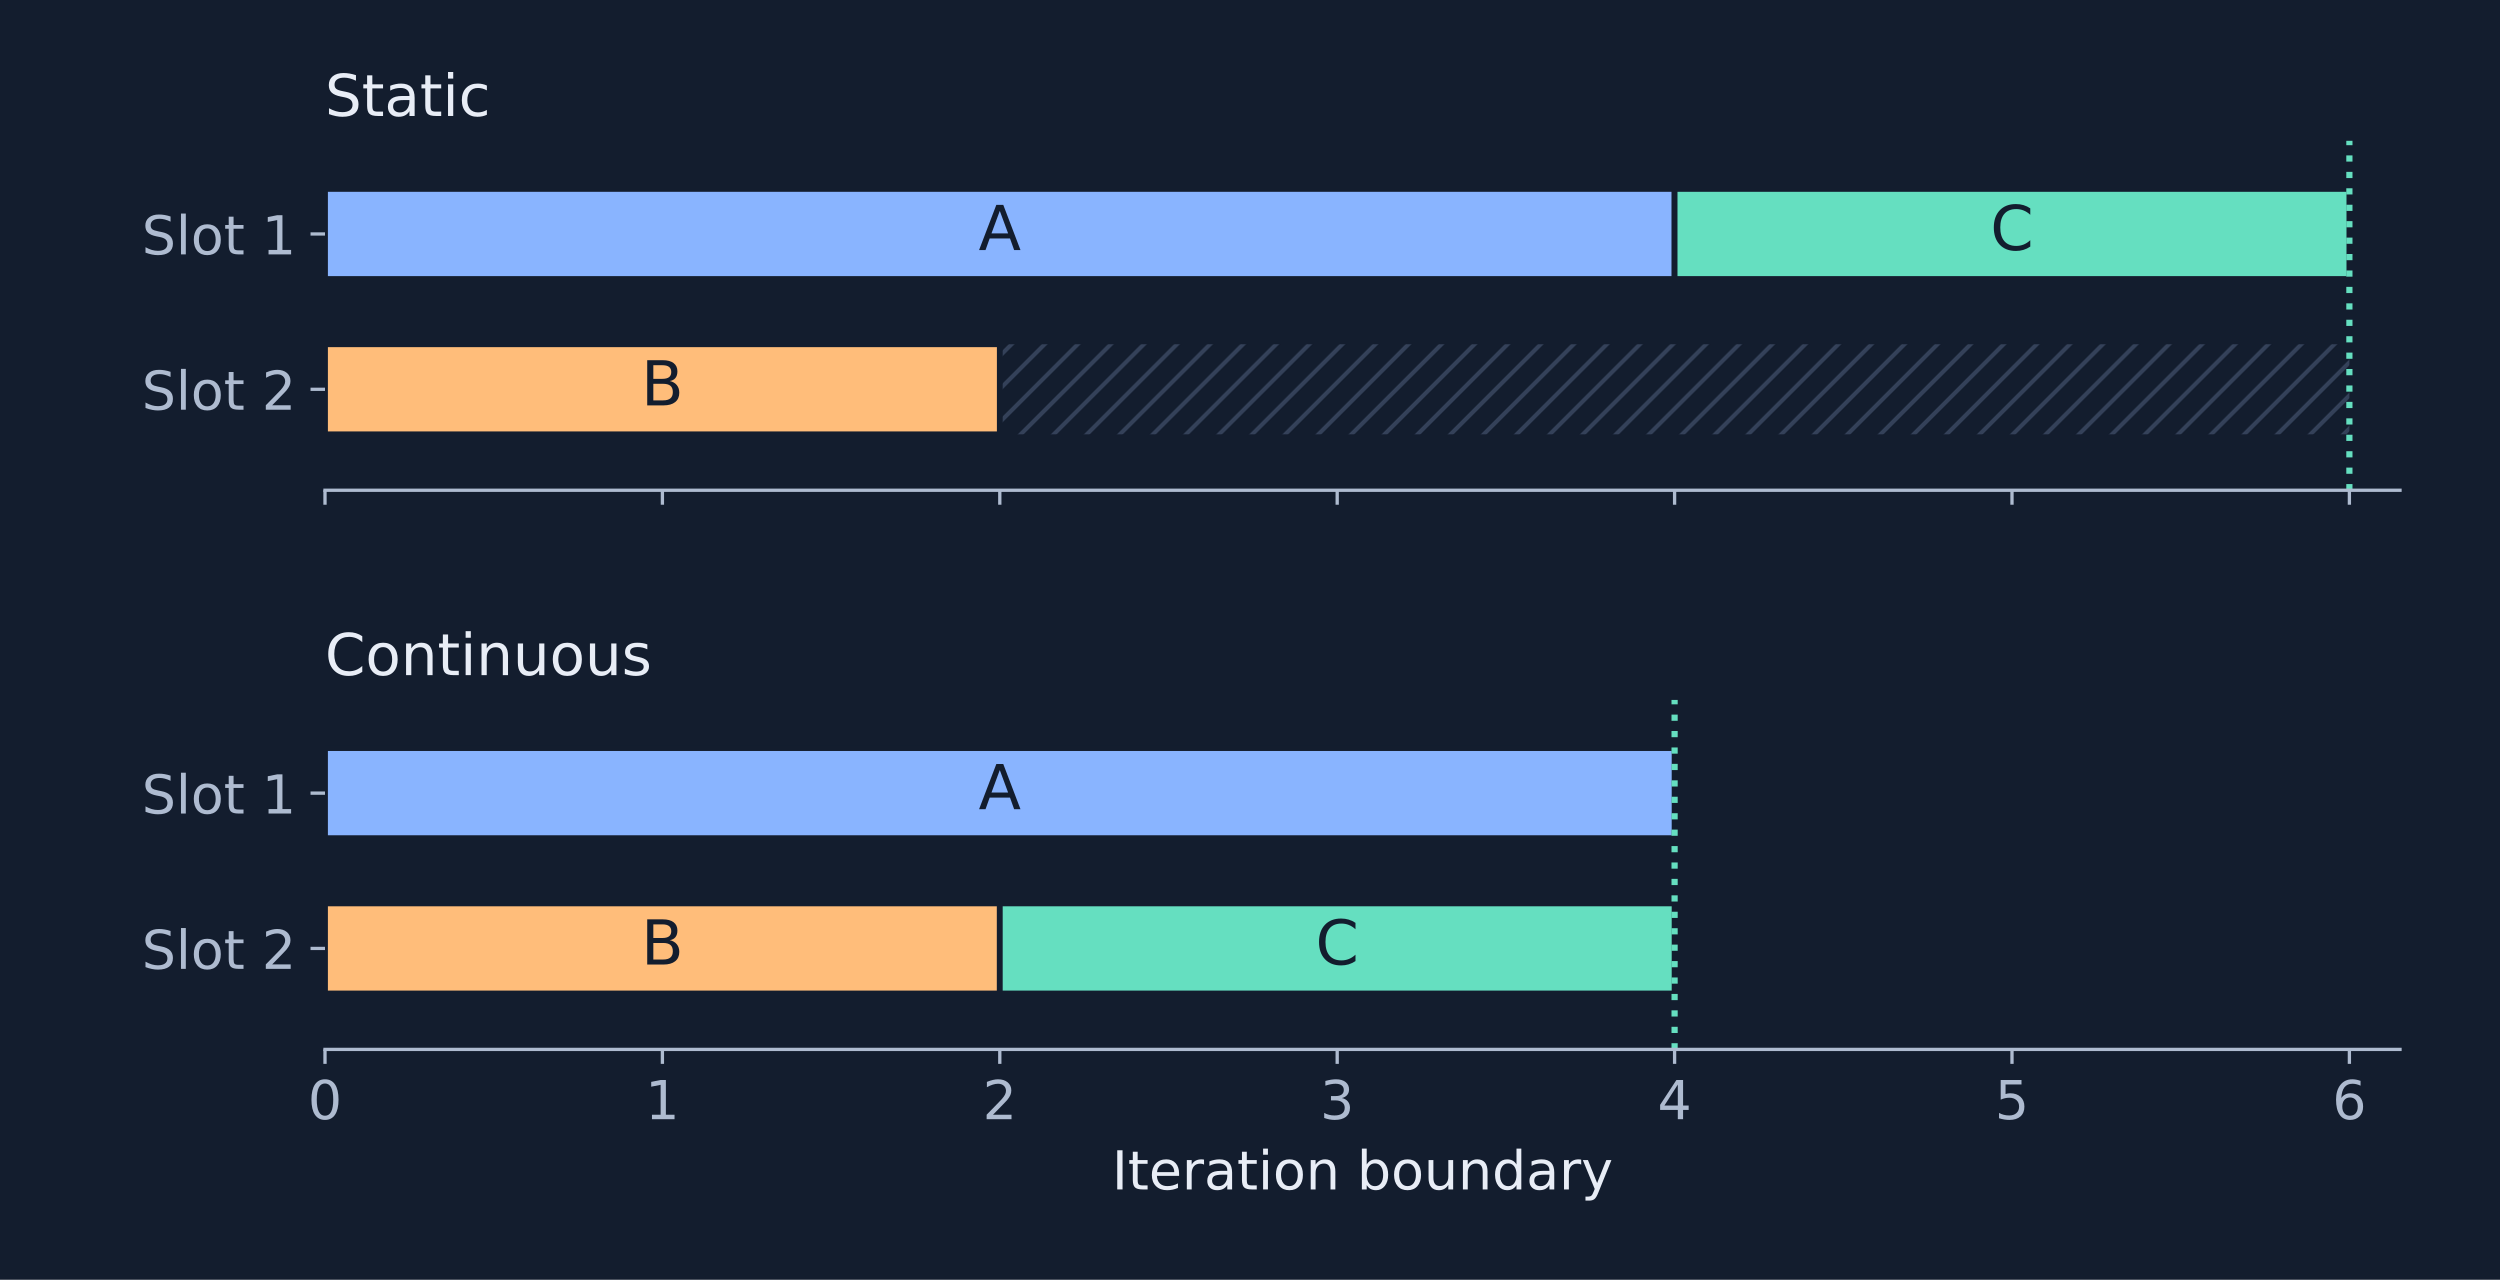
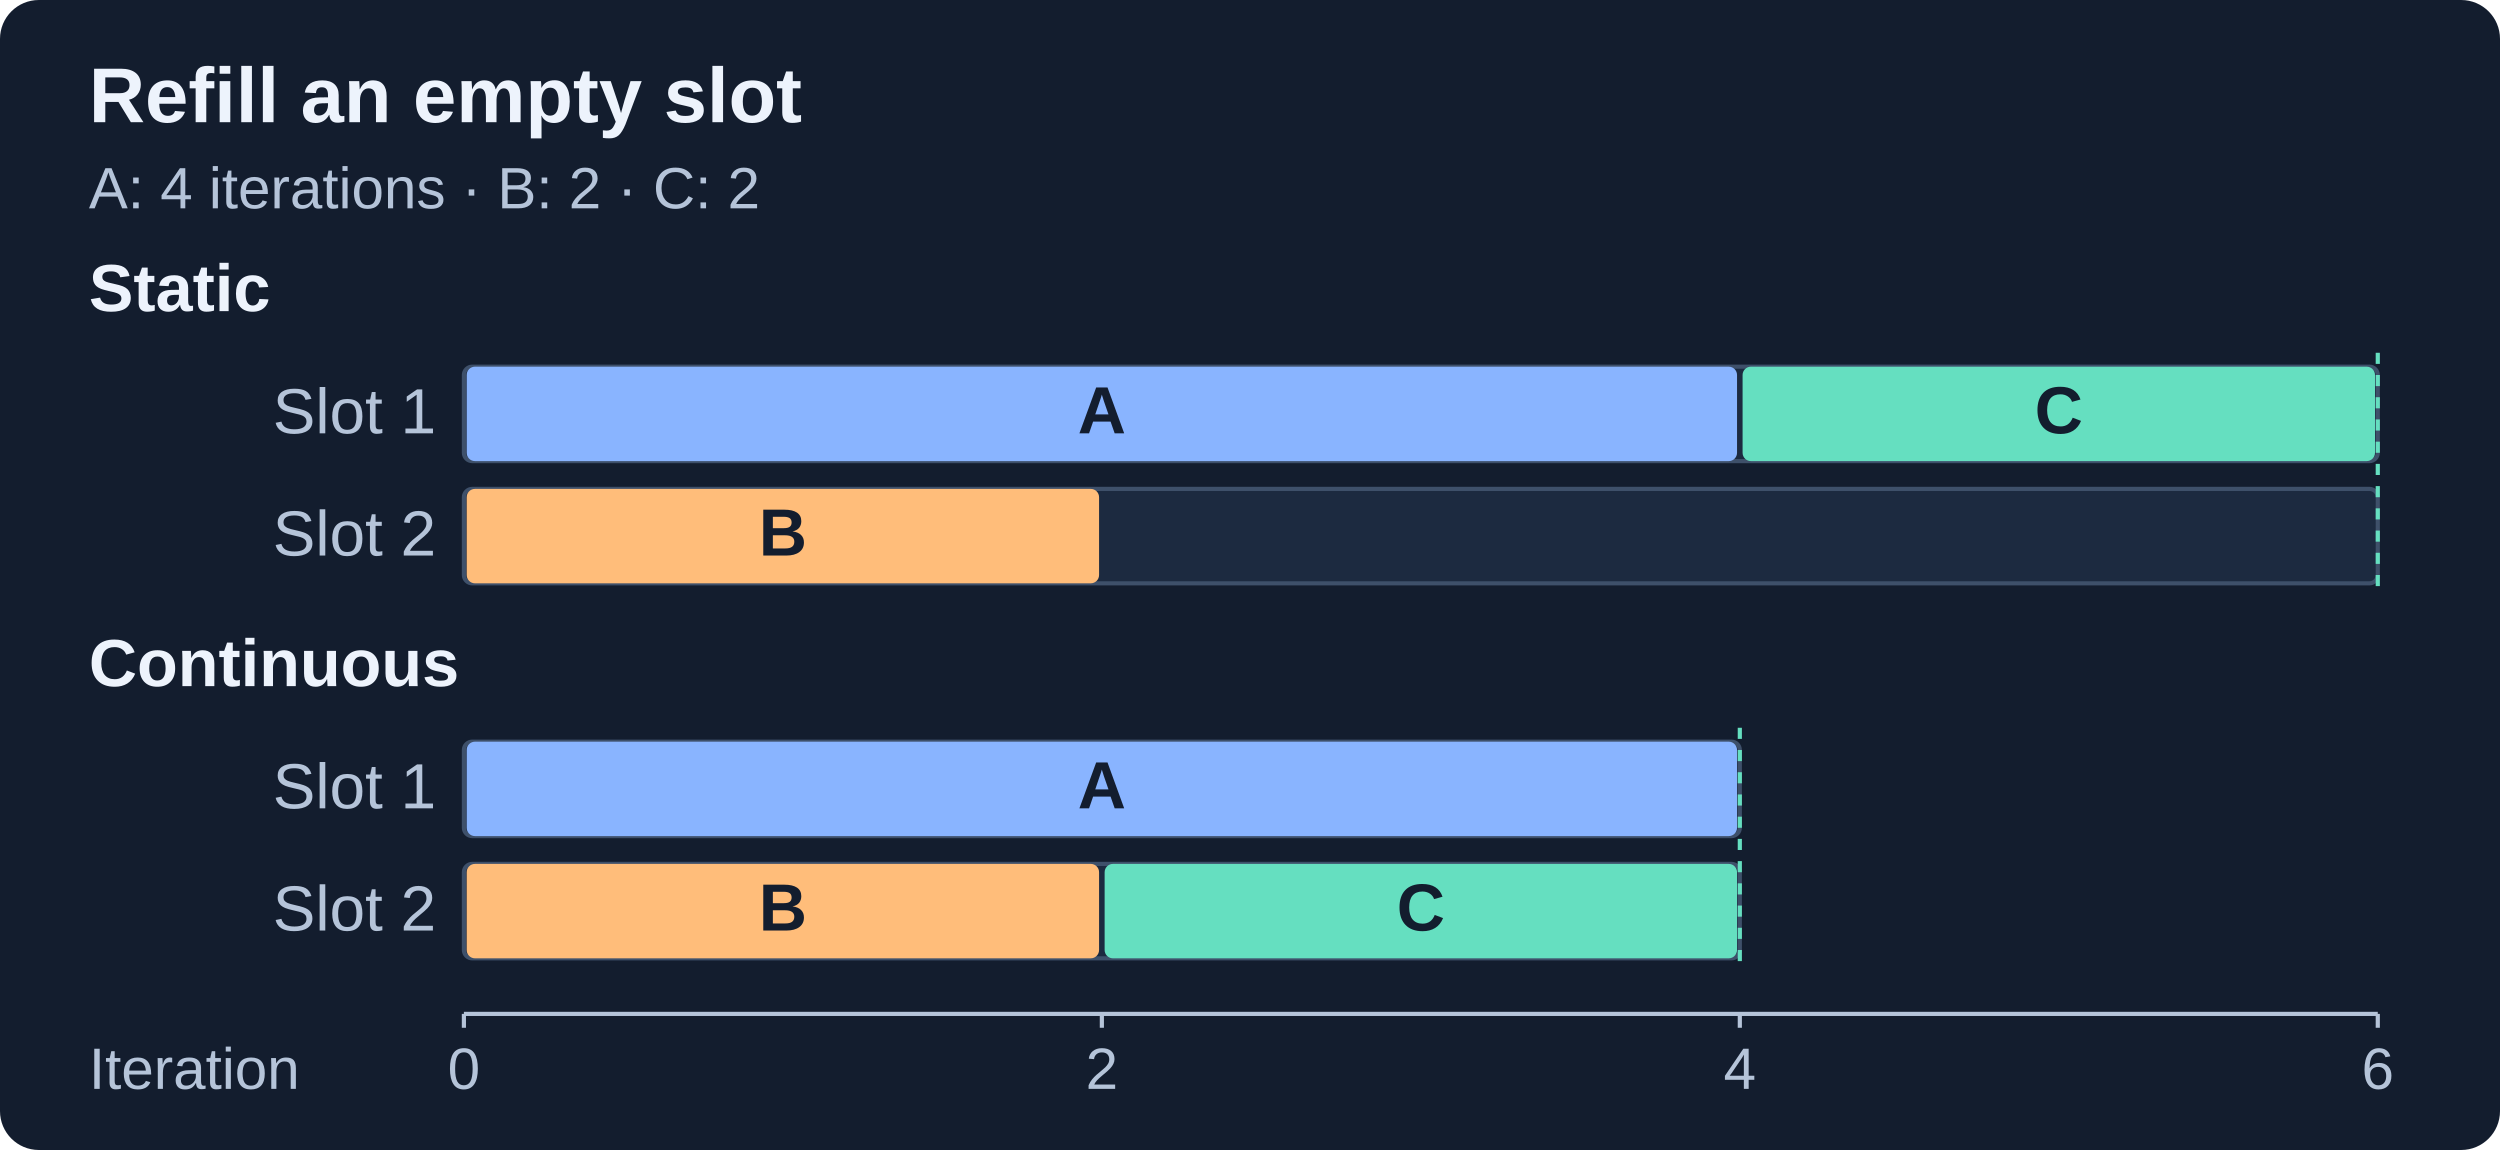
- <svg xmlns="http://www.w3.org/2000/svg" xmlns:xlink="http://www.w3.org/1999/xlink" width="604.8pt" height="309.6pt" viewBox="0 0 604.8 309.6" version="1.1">
+ <svg xmlns="http://www.w3.org/2000/svg" width="900" height="414" viewBox="0 0 900 414" role="img" aria-labelledby="title desc">
  <defs>
-     <style type="text/css">*{stroke-linejoin: round; stroke-linecap: butt}</style>
+     <marker id="arrow" viewBox="0 0 10 10" refX="8" refY="5" markerWidth="6" markerHeight="6" orient="auto-start-reverse">
+       <path d="M 0 0 L 10 5 L 0 10 Z" fill="context-stroke" />
+     </marker>
  </defs>
-   <g id="figure_1">
-     <g id="patch_1">
-       <path d="M 0 309.6 L 604.8 309.6 L 604.8 0 L 0 0 z " style="fill: #131d2e" />
-     </g>
-     <g id="axes_1">
-       <g id="patch_2">
-         <path d="M 78.624 118.601 L 580.608 118.601 L 580.608 34.056 L 78.624 34.056 z " style="fill: #131d2e" />
-       </g>
-       <g id="patch_3">
-         <path d="M 78.624 105.073 L 568.364 105.073 L 568.364 83.28 L 78.624 83.28 z " clip-path="url(#p780c35e38f)" style="fill: url(#hf3d0171363)" />
-       </g>
-       <g id="patch_4">
-         <path d="M 78.624 67.498 L 568.364 67.498 L 568.364 45.704 L 78.624 45.704 z " clip-path="url(#p780c35e38f)" style="fill: url(#hf3d0171363)" />
-       </g>
-       <g id="patch_5">
-         <path d="M 78.624 67.498 L 405.118 67.498 L 405.118 45.704 L 78.624 45.704 z " clip-path="url(#p780c35e38f)" style="fill: #89b4ff; stroke: #131d2e; stroke-width: 1.4; stroke-linejoin: miter" />
-       </g>
-       <g id="patch_6">
-         <path d="M 78.624 105.073 L 241.871 105.073 L 241.871 83.28 L 78.624 83.28 z " clip-path="url(#p780c35e38f)" style="fill: #ffbd7a; stroke: #131d2e; stroke-width: 1.4; stroke-linejoin: miter" />
-       </g>
-       <g id="patch_7">
-         <path d="M 405.118 67.498 L 568.364 67.498 L 568.364 45.704 L 405.118 45.704 z " clip-path="url(#p780c35e38f)" style="fill: #65dfc0; stroke: #131d2e; stroke-width: 1.4; stroke-linejoin: miter" />
-       </g>
-       <g id="matplotlib.axis_1">
-         <g id="xtick_1">
-           <g id="line2d_1">
-             <defs>
-               <path id="me6cf69ac50" d="M 0 0 L 0 3.5 " style="stroke: #aebbd0; stroke-width: 0.8" />
-             </defs>
-             <g>
-               <use xlink:href="#me6cf69ac50" x="78.624" y="118.601" style="fill: #aebbd0; stroke: #aebbd0; stroke-width: 0.8" />
-             </g>
-           </g>
-         </g>
-         <g id="xtick_2">
-           <g id="line2d_2">
-             <g>
-               <use xlink:href="#me6cf69ac50" x="160.247" y="118.601" style="fill: #aebbd0; stroke: #aebbd0; stroke-width: 0.8" />
-             </g>
-           </g>
-         </g>
-         <g id="xtick_3">
-           <g id="line2d_3">
-             <g>
-               <use xlink:href="#me6cf69ac50" x="241.871" y="118.601" style="fill: #aebbd0; stroke: #aebbd0; stroke-width: 0.8" />
-             </g>
-           </g>
-         </g>
-         <g id="xtick_4">
-           <g id="line2d_4">
-             <g>
-               <use xlink:href="#me6cf69ac50" x="323.494" y="118.601" style="fill: #aebbd0; stroke: #aebbd0; stroke-width: 0.8" />
-             </g>
-           </g>
-         </g>
-         <g id="xtick_5">
-           <g id="line2d_5">
-             <g>
-               <use xlink:href="#me6cf69ac50" x="405.118" y="118.601" style="fill: #aebbd0; stroke: #aebbd0; stroke-width: 0.8" />
-             </g>
-           </g>
-         </g>
-         <g id="xtick_6">
-           <g id="line2d_6">
-             <g>
-               <use xlink:href="#me6cf69ac50" x="486.741" y="118.601" style="fill: #aebbd0; stroke: #aebbd0; stroke-width: 0.8" />
-             </g>
-           </g>
-         </g>
-         <g id="xtick_7">
-           <g id="line2d_7">
-             <g>
-               <use xlink:href="#me6cf69ac50" x="568.364" y="118.601" style="fill: #aebbd0; stroke: #aebbd0; stroke-width: 0.8" />
-             </g>
-           </g>
-         </g>
-       </g>
-       <g id="matplotlib.axis_2">
-         <g id="ytick_1">
-           <g id="line2d_8">
-             <defs>
-               <path id="m1ef8a3e1b8" d="M 0 0 L -3.5 0 " style="stroke: #aebbd0; stroke-width: 0.8" />
-             </defs>
-             <g>
-               <use xlink:href="#m1ef8a3e1b8" x="78.624" y="56.601" style="fill: #aebbd0; stroke: #aebbd0; stroke-width: 0.8" />
-             </g>
-           </g>
-           <g id="text_1">
-             <g style="fill: #aebbd0" transform="translate(34.30588 61.54022) scale(0.13 -0.13)">
-               <defs>
-                 <path id="DejaVuSans-36" d="M 3425 4513 L 3425 3897 Q 3066 4069 2747 4153 Q 2428 4238 2131 4238 Q 1616 4238 1336 4038 Q 1056 3838 1056 3469 Q 1056 3159 1242 3001 Q 1428 2844 1947 2747 L 2328 2669 Q 3034 2534 3370 2195 Q 3706 1856 3706 1288 Q 3706 609 3251 259 Q 2797 -91 1919 -91 Q 1588 -91 1214 -16 Q 841 59 441 206 L 441 856 Q 825 641 1194 531 Q 1563 422 1919 422 Q 2459 422 2753 634 Q 3047 847 3047 1241 Q 3047 1584 2836 1778 Q 2625 1972 2144 2069 L 1759 2144 Q 1053 2284 737 2584 Q 422 2884 422 3419 Q 422 4038 858 4394 Q 1294 4750 2059 4750 Q 2388 4750 2728 4690 Q 3069 4631 3425 4513 z " transform="scale(0.015625)" />
-                 <path id="DejaVuSans-4f" d="M 603 4863 L 1178 4863 L 1178 0 L 603 0 L 603 4863 z " transform="scale(0.015625)" />
-                 <path id="DejaVuSans-52" d="M 1959 3097 Q 1497 3097 1228 2736 Q 959 2375 959 1747 Q 959 1119 1226 758 Q 1494 397 1959 397 Q 2419 397 2687 759 Q 2956 1122 2956 1747 Q 2956 2369 2687 2733 Q 2419 3097 1959 3097 z M 1959 3584 Q 2709 3584 3137 3096 Q 3566 2609 3566 1747 Q 3566 888 3137 398 Q 2709 -91 1959 -91 Q 1206 -91 779 398 Q 353 888 353 1747 Q 353 2609 779 3096 Q 1206 3584 1959 3584 z " transform="scale(0.015625)" />
-                 <path id="DejaVuSans-57" d="M 1172 4494 L 1172 3500 L 2356 3500 L 2356 3053 L 1172 3053 L 1172 1153 Q 1172 725 1289 603 Q 1406 481 1766 481 L 2356 481 L 2356 0 L 1766 0 Q 1100 0 847 248 Q 594 497 594 1153 L 594 3053 L 172 3053 L 172 3500 L 594 3500 L 594 4494 L 1172 4494 z " transform="scale(0.015625)" />
-                 <path id="DejaVuSans-3" transform="scale(0.015625)" />
-                 <path id="DejaVuSans-14" d="M 794 531 L 1825 531 L 1825 4091 L 703 3866 L 703 4441 L 1819 4666 L 2450 4666 L 2450 531 L 3481 531 L 3481 0 L 794 0 L 794 531 z " transform="scale(0.015625)" />
-               </defs>
-               <use xlink:href="#DejaVuSans-36" />
-               <use xlink:href="#DejaVuSans-4f" transform="translate(63.48438 0)" />
-               <use xlink:href="#DejaVuSans-52" transform="translate(91.26562 0)" />
-               <use xlink:href="#DejaVuSans-57" transform="translate(152.4531 0)" />
-               <use xlink:href="#DejaVuSans-3" transform="translate(191.6562 0)" />
-               <use xlink:href="#DejaVuSans-14" transform="translate(223.4375 0)" />
-             </g>
-           </g>
-         </g>
-         <g id="ytick_2">
-           <g id="line2d_9">
-             <g>
-               <use xlink:href="#m1ef8a3e1b8" x="78.624" y="94.177" style="fill: #aebbd0; stroke: #aebbd0; stroke-width: 0.8" />
-             </g>
-           </g>
-           <g id="text_2">
-             <g style="fill: #aebbd0" transform="translate(34.30588 99.1156) scale(0.13 -0.13)">
-               <defs>
-                 <path id="DejaVuSans-15" d="M 1228 531 L 3431 531 L 3431 0 L 469 0 L 469 531 Q 828 903 1448 1529 Q 2069 2156 2228 2338 Q 2531 2678 2651 2914 Q 2772 3150 2772 3378 Q 2772 3750 2511 3984 Q 2250 4219 1831 4219 Q 1534 4219 1204 4116 Q 875 4013 500 3803 L 500 4441 Q 881 4594 1212 4672 Q 1544 4750 1819 4750 Q 2544 4750 2975 4387 Q 3406 4025 3406 3419 Q 3406 3131 3298 2873 Q 3191 2616 2906 2266 Q 2828 2175 2409 1742 Q 1991 1309 1228 531 z " transform="scale(0.015625)" />
-               </defs>
-               <use xlink:href="#DejaVuSans-36" />
-               <use xlink:href="#DejaVuSans-4f" transform="translate(63.48438 0)" />
-               <use xlink:href="#DejaVuSans-52" transform="translate(91.26562 0)" />
-               <use xlink:href="#DejaVuSans-57" transform="translate(152.4531 0)" />
-               <use xlink:href="#DejaVuSans-3" transform="translate(191.6562 0)" />
-               <use xlink:href="#DejaVuSans-15" transform="translate(223.4375 0)" />
-             </g>
-           </g>
-         </g>
-       </g>
-       <g id="line2d_10">
-         <path d="M 568.364 118.601 L 568.364 34.056 " clip-path="url(#p780c35e38f)" style="fill: none; stroke-dasharray: 1.5,2.475; stroke-dashoffset: 0; stroke: #65dfc0; stroke-width: 1.5" />
-       </g>
-       <g id="patch_8">
-         <path d="M 78.624 118.601 L 580.608 118.601 " style="fill: none; stroke: #aebbd0; stroke-width: 0.8; stroke-linejoin: miter; stroke-linecap: square" />
-       </g>
-       <g id="text_3">
-         <g style="fill: #131d2e" transform="translate(236.7404 60.49771) scale(0.15 -0.15)">
-           <defs>
-             <path id="DejaVuSans-24" d="M 2188 4044 L 1331 1722 L 3047 1722 L 2188 4044 z M 1831 4666 L 2547 4666 L 4325 0 L 3669 0 L 3244 1197 L 1141 1197 L 716 0 L 50 0 L 1831 4666 z " transform="scale(0.015625)" />
-           </defs>
-           <use xlink:href="#DejaVuSans-24" />
-         </g>
-       </g>
-       <g id="text_4">
-         <g style="fill: #131d2e" transform="translate(155.1017 98.0731) scale(0.15 -0.15)">
-           <defs>
-             <path id="DejaVuSans-25" d="M 1259 2228 L 1259 519 L 2272 519 Q 2781 519 3026 730 Q 3272 941 3272 1375 Q 3272 1813 3026 2020 Q 2781 2228 2272 2228 L 1259 2228 z M 1259 4147 L 1259 2741 L 2194 2741 Q 2656 2741 2882 2914 Q 3109 3088 3109 3444 Q 3109 3797 2882 3972 Q 2656 4147 2194 4147 L 1259 4147 z M 628 4666 L 2241 4666 Q 2963 4666 3353 4366 Q 3744 4066 3744 3513 Q 3744 3084 3544 2831 Q 3344 2578 2956 2516 Q 3422 2416 3680 2098 Q 3938 1781 3938 1306 Q 3938 681 3513 340 Q 3088 0 2303 0 L 628 0 L 628 4666 z " transform="scale(0.015625)" />
-           </defs>
-           <use xlink:href="#DejaVuSans-25" />
-         </g>
-       </g>
-       <g id="text_5">
-         <g style="fill: #131d2e" transform="translate(481.504 60.49771) scale(0.15 -0.15)">
-           <defs>
-             <path id="DejaVuSans-26" d="M 4122 4306 L 4122 3641 Q 3803 3938 3442 4084 Q 3081 4231 2675 4231 Q 1875 4231 1450 3742 Q 1025 3253 1025 2328 Q 1025 1406 1450 917 Q 1875 428 2675 428 Q 3081 428 3442 575 Q 3803 722 4122 1019 L 4122 359 Q 3791 134 3420 21 Q 3050 -91 2638 -91 Q 1578 -91 968 557 Q 359 1206 359 2328 Q 359 3453 968 4101 Q 1578 4750 2638 4750 Q 3056 4750 3426 4639 Q 3797 4528 4122 4306 z " transform="scale(0.015625)" />
-           </defs>
-           <use xlink:href="#DejaVuSans-26" />
-         </g>
-       </g>
-       <g id="text_6">
-         <g style="fill: #e8edf6" transform="translate(78.624 28.056) scale(0.14 -0.14)">
-           <defs>
-             <path id="DejaVuSans-44" d="M 2194 1759 Q 1497 1759 1228 1600 Q 959 1441 959 1056 Q 959 750 1161 570 Q 1363 391 1709 391 Q 2188 391 2477 730 Q 2766 1069 2766 1631 L 2766 1759 L 2194 1759 z M 3341 1997 L 3341 0 L 2766 0 L 2766 531 Q 2569 213 2275 61 Q 1981 -91 1556 -91 Q 1019 -91 701 211 Q 384 513 384 1019 Q 384 1609 779 1909 Q 1175 2209 1959 2209 L 2766 2209 L 2766 2266 Q 2766 2663 2505 2880 Q 2244 3097 1772 3097 Q 1472 3097 1187 3025 Q 903 2953 641 2809 L 641 3341 Q 956 3463 1253 3523 Q 1550 3584 1831 3584 Q 2591 3584 2966 3190 Q 3341 2797 3341 1997 z " transform="scale(0.015625)" />
-             <path id="DejaVuSans-4c" d="M 603 3500 L 1178 3500 L 1178 0 L 603 0 L 603 3500 z M 603 4863 L 1178 4863 L 1178 4134 L 603 4134 L 603 4863 z " transform="scale(0.015625)" />
-             <path id="DejaVuSans-46" d="M 3122 3366 L 3122 2828 Q 2878 2963 2633 3030 Q 2388 3097 2138 3097 Q 1578 3097 1268 2742 Q 959 2388 959 1747 Q 959 1106 1268 751 Q 1578 397 2138 397 Q 2388 397 2633 464 Q 2878 531 3122 666 L 3122 134 Q 2881 22 2623 -34 Q 2366 -91 2075 -91 Q 1284 -91 818 406 Q 353 903 353 1747 Q 353 2603 823 3093 Q 1294 3584 2113 3584 Q 2378 3584 2631 3529 Q 2884 3475 3122 3366 z " transform="scale(0.015625)" />
-           </defs>
-           <use xlink:href="#DejaVuSans-36" />
-           <use xlink:href="#DejaVuSans-57" transform="translate(63.48438 0)" />
-           <use xlink:href="#DejaVuSans-44" transform="translate(102.6875 0)" />
-           <use xlink:href="#DejaVuSans-57" transform="translate(163.9688 0)" />
-           <use xlink:href="#DejaVuSans-4c" transform="translate(203.1719 0)" />
-           <use xlink:href="#DejaVuSans-46" transform="translate(230.9531 0)" />
-         </g>
-       </g>
-     </g>
-     <g id="axes_2">
-       <g id="patch_9">
-         <path d="M 78.624 253.872 L 580.608 253.872 L 580.608 169.327 L 78.624 169.327 z " style="fill: #131d2e" />
-       </g>
-       <g id="patch_10">
-         <path d="M 78.624 240.345 L 405.118 240.345 L 405.118 218.551 L 78.624 218.551 z " clip-path="url(#p63bf019234)" style="fill: url(#hf3d0171363)" />
-       </g>
-       <g id="patch_11">
-         <path d="M 78.624 202.769 L 405.118 202.769 L 405.118 180.976 L 78.624 180.976 z " clip-path="url(#p63bf019234)" style="fill: url(#hf3d0171363)" />
-       </g>
-       <g id="patch_12">
-         <path d="M 78.624 202.769 L 405.118 202.769 L 405.118 180.976 L 78.624 180.976 z " clip-path="url(#p63bf019234)" style="fill: #89b4ff; stroke: #131d2e; stroke-width: 1.4; stroke-linejoin: miter" />
-       </g>
-       <g id="patch_13">
-         <path d="M 78.624 240.345 L 241.871 240.345 L 241.871 218.551 L 78.624 218.551 z " clip-path="url(#p63bf019234)" style="fill: #ffbd7a; stroke: #131d2e; stroke-width: 1.4; stroke-linejoin: miter" />
-       </g>
-       <g id="patch_14">
-         <path d="M 241.871 240.345 L 405.118 240.345 L 405.118 218.551 L 241.871 218.551 z " clip-path="url(#p63bf019234)" style="fill: #65dfc0; stroke: #131d2e; stroke-width: 1.4; stroke-linejoin: miter" />
-       </g>
-       <g id="matplotlib.axis_3">
-         <g id="xtick_8">
-           <g id="line2d_11">
-             <g>
-               <use xlink:href="#me6cf69ac50" x="78.624" y="253.872" style="fill: #aebbd0; stroke: #aebbd0; stroke-width: 0.8" />
-             </g>
-           </g>
-           <g id="text_7">
-             <g style="fill: #aebbd0" transform="translate(74.48838 270.749) scale(0.13 -0.13)">
-               <defs>
-                 <path id="DejaVuSans-13" d="M 2034 4250 Q 1547 4250 1301 3770 Q 1056 3291 1056 2328 Q 1056 1369 1301 889 Q 1547 409 2034 409 Q 2525 409 2770 889 Q 3016 1369 3016 2328 Q 3016 3291 2770 3770 Q 2525 4250 2034 4250 z M 2034 4750 Q 2819 4750 3233 4129 Q 3647 3509 3647 2328 Q 3647 1150 3233 529 Q 2819 -91 2034 -91 Q 1250 -91 836 529 Q 422 1150 422 2328 Q 422 3509 836 4129 Q 1250 4750 2034 4750 z " transform="scale(0.015625)" />
-               </defs>
-               <use xlink:href="#DejaVuSans-13" />
-             </g>
-           </g>
-         </g>
-         <g id="xtick_9">
-           <g id="line2d_12">
-             <g>
-               <use xlink:href="#me6cf69ac50" x="160.247" y="253.872" style="fill: #aebbd0; stroke: #aebbd0; stroke-width: 0.8" />
-             </g>
-           </g>
-           <g id="text_8">
-             <g style="fill: #aebbd0" transform="translate(156.1118 270.749) scale(0.13 -0.13)">
-               <use xlink:href="#DejaVuSans-14" />
-             </g>
-           </g>
-         </g>
-         <g id="xtick_10">
-           <g id="line2d_13">
-             <g>
-               <use xlink:href="#me6cf69ac50" x="241.871" y="253.872" style="fill: #aebbd0; stroke: #aebbd0; stroke-width: 0.8" />
-             </g>
-           </g>
-           <g id="text_9">
-             <g style="fill: #aebbd0" transform="translate(237.7352 270.749) scale(0.13 -0.13)">
-               <use xlink:href="#DejaVuSans-15" />
-             </g>
-           </g>
-         </g>
-         <g id="xtick_11">
-           <g id="line2d_14">
-             <g>
-               <use xlink:href="#me6cf69ac50" x="323.494" y="253.872" style="fill: #aebbd0; stroke: #aebbd0; stroke-width: 0.8" />
-             </g>
-           </g>
-           <g id="text_10">
-             <g style="fill: #aebbd0" transform="translate(319.3586 270.749) scale(0.13 -0.13)">
-               <defs>
-                 <path id="DejaVuSans-16" d="M 2597 2516 Q 3050 2419 3304 2112 Q 3559 1806 3559 1356 Q 3559 666 3084 287 Q 2609 -91 1734 -91 Q 1441 -91 1130 -33 Q 819 25 488 141 L 488 750 Q 750 597 1062 519 Q 1375 441 1716 441 Q 2309 441 2620 675 Q 2931 909 2931 1356 Q 2931 1769 2642 2001 Q 2353 2234 1838 2234 L 1294 2234 L 1294 2753 L 1863 2753 Q 2328 2753 2575 2939 Q 2822 3125 2822 3475 Q 2822 3834 2567 4026 Q 2313 4219 1838 4219 Q 1578 4219 1281 4162 Q 984 4106 628 3988 L 628 4550 Q 988 4650 1302 4700 Q 1616 4750 1894 4750 Q 2613 4750 3031 4423 Q 3450 4097 3450 3541 Q 3450 3153 3228 2886 Q 3006 2619 2597 2516 z " transform="scale(0.015625)" />
-               </defs>
-               <use xlink:href="#DejaVuSans-16" />
-             </g>
-           </g>
-         </g>
-         <g id="xtick_12">
-           <g id="line2d_15">
-             <g>
-               <use xlink:href="#me6cf69ac50" x="405.118" y="253.872" style="fill: #aebbd0; stroke: #aebbd0; stroke-width: 0.8" />
-             </g>
-           </g>
-           <g id="text_11">
-             <g style="fill: #aebbd0" transform="translate(400.982 270.749) scale(0.13 -0.13)">
-               <defs>
-                 <path id="DejaVuSans-17" d="M 2419 4116 L 825 1625 L 2419 1625 L 2419 4116 z M 2253 4666 L 3047 4666 L 3047 1625 L 3713 1625 L 3713 1100 L 3047 1100 L 3047 0 L 2419 0 L 2419 1100 L 313 1100 L 313 1709 L 2253 4666 z " transform="scale(0.015625)" />
-               </defs>
-               <use xlink:href="#DejaVuSans-17" />
-             </g>
-           </g>
-         </g>
-         <g id="xtick_13">
-           <g id="line2d_16">
-             <g>
-               <use xlink:href="#me6cf69ac50" x="486.741" y="253.872" style="fill: #aebbd0; stroke: #aebbd0; stroke-width: 0.8" />
-             </g>
-           </g>
-           <g id="text_12">
-             <g style="fill: #aebbd0" transform="translate(482.6054 270.749) scale(0.13 -0.13)">
-               <defs>
-                 <path id="DejaVuSans-18" d="M 691 4666 L 3169 4666 L 3169 4134 L 1269 4134 L 1269 2991 Q 1406 3038 1543 3061 Q 1681 3084 1819 3084 Q 2600 3084 3056 2656 Q 3513 2228 3513 1497 Q 3513 744 3044 326 Q 2575 -91 1722 -91 Q 1428 -91 1123 -41 Q 819 9 494 109 L 494 744 Q 775 591 1075 516 Q 1375 441 1709 441 Q 2250 441 2565 725 Q 2881 1009 2881 1497 Q 2881 1984 2565 2268 Q 2250 2553 1709 2553 Q 1456 2553 1204 2497 Q 953 2441 691 2322 L 691 4666 z " transform="scale(0.015625)" />
-               </defs>
-               <use xlink:href="#DejaVuSans-18" />
-             </g>
-           </g>
-         </g>
-         <g id="xtick_14">
-           <g id="line2d_17">
-             <g>
-               <use xlink:href="#me6cf69ac50" x="568.364" y="253.872" style="fill: #aebbd0; stroke: #aebbd0; stroke-width: 0.8" />
-             </g>
-           </g>
-           <g id="text_13">
-             <g style="fill: #aebbd0" transform="translate(564.2289 270.749) scale(0.13 -0.13)">
-               <defs>
-                 <path id="DejaVuSans-19" d="M 2113 2584 Q 1688 2584 1439 2293 Q 1191 2003 1191 1497 Q 1191 994 1439 701 Q 1688 409 2113 409 Q 2538 409 2786 701 Q 3034 994 3034 1497 Q 3034 2003 2786 2293 Q 2538 2584 2113 2584 z M 3366 4563 L 3366 3988 Q 3128 4100 2886 4159 Q 2644 4219 2406 4219 Q 1781 4219 1451 3797 Q 1122 3375 1075 2522 Q 1259 2794 1537 2939 Q 1816 3084 2150 3084 Q 2853 3084 3261 2657 Q 3669 2231 3669 1497 Q 3669 778 3244 343 Q 2819 -91 2113 -91 Q 1303 -91 875 529 Q 447 1150 447 2328 Q 447 3434 972 4092 Q 1497 4750 2381 4750 Q 2619 4750 2861 4703 Q 3103 4656 3366 4563 z " transform="scale(0.015625)" />
-               </defs>
-               <use xlink:href="#DejaVuSans-19" />
-             </g>
-           </g>
-         </g>
-         <g id="text_14">
-           <g style="fill: #e8edf6" transform="translate(269.0076 287.75) scale(0.13 -0.13)">
-             <defs>
-               <path id="DejaVuSans-2c" d="M 628 4666 L 1259 4666 L 1259 0 L 628 0 L 628 4666 z " transform="scale(0.015625)" />
-               <path id="DejaVuSans-48" d="M 3597 1894 L 3597 1613 L 953 1613 Q 991 1019 1311 708 Q 1631 397 2203 397 Q 2534 397 2845 478 Q 3156 559 3463 722 L 3463 178 Q 3153 47 2828 -22 Q 2503 -91 2169 -91 Q 1331 -91 842 396 Q 353 884 353 1716 Q 353 2575 817 3079 Q 1281 3584 2069 3584 Q 2775 3584 3186 3129 Q 3597 2675 3597 1894 z M 3022 2063 Q 3016 2534 2758 2815 Q 2500 3097 2075 3097 Q 1594 3097 1305 2825 Q 1016 2553 972 2059 L 3022 2063 z " transform="scale(0.015625)" />
-               <path id="DejaVuSans-55" d="M 2631 2963 Q 2534 3019 2420 3045 Q 2306 3072 2169 3072 Q 1681 3072 1420 2755 Q 1159 2438 1159 1844 L 1159 0 L 581 0 L 581 3500 L 1159 3500 L 1159 2956 Q 1341 3275 1631 3429 Q 1922 3584 2338 3584 Q 2397 3584 2469 3576 Q 2541 3569 2628 3553 L 2631 2963 z " transform="scale(0.015625)" />
-               <path id="DejaVuSans-51" d="M 3513 2113 L 3513 0 L 2938 0 L 2938 2094 Q 2938 2591 2744 2837 Q 2550 3084 2163 3084 Q 1697 3084 1428 2787 Q 1159 2491 1159 1978 L 1159 0 L 581 0 L 581 3500 L 1159 3500 L 1159 2956 Q 1366 3272 1645 3428 Q 1925 3584 2291 3584 Q 2894 3584 3203 3211 Q 3513 2838 3513 2113 z " transform="scale(0.015625)" />
-               <path id="DejaVuSans-45" d="M 3116 1747 Q 3116 2381 2855 2742 Q 2594 3103 2138 3103 Q 1681 3103 1420 2742 Q 1159 2381 1159 1747 Q 1159 1113 1420 752 Q 1681 391 2138 391 Q 2594 391 2855 752 Q 3116 1113 3116 1747 z M 1159 2969 Q 1341 3281 1617 3432 Q 1894 3584 2278 3584 Q 2916 3584 3314 3078 Q 3713 2572 3713 1747 Q 3713 922 3314 415 Q 2916 -91 2278 -91 Q 1894 -91 1617 61 Q 1341 213 1159 525 L 1159 0 L 581 0 L 581 4863 L 1159 4863 L 1159 2969 z " transform="scale(0.015625)" />
-               <path id="DejaVuSans-58" d="M 544 1381 L 544 3500 L 1119 3500 L 1119 1403 Q 1119 906 1312 657 Q 1506 409 1894 409 Q 2359 409 2629 706 Q 2900 1003 2900 1516 L 2900 3500 L 3475 3500 L 3475 0 L 2900 0 L 2900 538 Q 2691 219 2414 64 Q 2138 -91 1772 -91 Q 1169 -91 856 284 Q 544 659 544 1381 z M 1991 3584 L 1991 3584 z " transform="scale(0.015625)" />
-               <path id="DejaVuSans-47" d="M 2906 2969 L 2906 4863 L 3481 4863 L 3481 0 L 2906 0 L 2906 525 Q 2725 213 2448 61 Q 2172 -91 1784 -91 Q 1150 -91 751 415 Q 353 922 353 1747 Q 353 2572 751 3078 Q 1150 3584 1784 3584 Q 2172 3584 2448 3432 Q 2725 3281 2906 2969 z M 947 1747 Q 947 1113 1208 752 Q 1469 391 1925 391 Q 2381 391 2643 752 Q 2906 1113 2906 1747 Q 2906 2381 2643 2742 Q 2381 3103 1925 3103 Q 1469 3103 1208 2742 Q 947 2381 947 1747 z " transform="scale(0.015625)" />
-               <path id="DejaVuSans-5c" d="M 2059 -325 Q 1816 -950 1584 -1140 Q 1353 -1331 966 -1331 L 506 -1331 L 506 -850 L 844 -850 Q 1081 -850 1212 -737 Q 1344 -625 1503 -206 L 1606 56 L 191 3500 L 800 3500 L 1894 763 L 2988 3500 L 3597 3500 L 2059 -325 z " transform="scale(0.015625)" />
-             </defs>
-             <use xlink:href="#DejaVuSans-2c" />
-             <use xlink:href="#DejaVuSans-57" transform="translate(29.5 0)" />
-             <use xlink:href="#DejaVuSans-48" transform="translate(68.70312 0)" />
-             <use xlink:href="#DejaVuSans-55" transform="translate(130.2344 0)" />
-             <use xlink:href="#DejaVuSans-44" transform="translate(171.3438 0)" />
-             <use xlink:href="#DejaVuSans-57" transform="translate(232.625 0)" />
-             <use xlink:href="#DejaVuSans-4c" transform="translate(271.8281 0)" />
-             <use xlink:href="#DejaVuSans-52" transform="translate(299.6094 0)" />
-             <use xlink:href="#DejaVuSans-51" transform="translate(360.7969 0)" />
-             <use xlink:href="#DejaVuSans-3" transform="translate(424.1719 0)" />
-             <use xlink:href="#DejaVuSans-45" transform="translate(455.9531 0)" />
-             <use xlink:href="#DejaVuSans-52" transform="translate(519.4375 0)" />
-             <use xlink:href="#DejaVuSans-58" transform="translate(580.625 0)" />
-             <use xlink:href="#DejaVuSans-51" transform="translate(644 0)" />
-             <use xlink:href="#DejaVuSans-47" transform="translate(707.375 0)" />
-             <use xlink:href="#DejaVuSans-44" transform="translate(770.8594 0)" />
-             <use xlink:href="#DejaVuSans-55" transform="translate(832.1406 0)" />
-             <use xlink:href="#DejaVuSans-5c" transform="translate(873.25 0)" />
-           </g>
-         </g>
-       </g>
-       <g id="matplotlib.axis_4">
-         <g id="ytick_3">
-           <g id="line2d_18">
-             <g>
-               <use xlink:href="#m1ef8a3e1b8" x="78.624" y="191.873" style="fill: #aebbd0; stroke: #aebbd0; stroke-width: 0.8" />
-             </g>
-           </g>
-           <g id="text_15">
-             <g style="fill: #aebbd0" transform="translate(34.30588 196.8116) scale(0.13 -0.13)">
-               <use xlink:href="#DejaVuSans-36" />
-               <use xlink:href="#DejaVuSans-4f" transform="translate(63.48438 0)" />
-               <use xlink:href="#DejaVuSans-52" transform="translate(91.26562 0)" />
-               <use xlink:href="#DejaVuSans-57" transform="translate(152.4531 0)" />
-               <use xlink:href="#DejaVuSans-3" transform="translate(191.6562 0)" />
-               <use xlink:href="#DejaVuSans-14" transform="translate(223.4375 0)" />
-             </g>
-           </g>
-         </g>
-         <g id="ytick_4">
-           <g id="line2d_19">
-             <g>
-               <use xlink:href="#m1ef8a3e1b8" x="78.624" y="229.448" style="fill: #aebbd0; stroke: #aebbd0; stroke-width: 0.8" />
-             </g>
-           </g>
-           <g id="text_16">
-             <g style="fill: #aebbd0" transform="translate(34.30588 234.387) scale(0.13 -0.13)">
-               <use xlink:href="#DejaVuSans-36" />
-               <use xlink:href="#DejaVuSans-4f" transform="translate(63.48438 0)" />
-               <use xlink:href="#DejaVuSans-52" transform="translate(91.26562 0)" />
-               <use xlink:href="#DejaVuSans-57" transform="translate(152.4531 0)" />
-               <use xlink:href="#DejaVuSans-3" transform="translate(191.6562 0)" />
-               <use xlink:href="#DejaVuSans-15" transform="translate(223.4375 0)" />
-             </g>
-           </g>
-         </g>
-       </g>
-       <g id="line2d_20">
-         <path d="M 405.118 253.872 L 405.118 169.327 " clip-path="url(#p63bf019234)" style="fill: none; stroke-dasharray: 1.5,2.475; stroke-dashoffset: 0; stroke: #65dfc0; stroke-width: 1.5" />
-       </g>
-       <g id="patch_15">
-         <path d="M 78.624 253.872 L 580.608 253.872 " style="fill: none; stroke: #aebbd0; stroke-width: 0.8; stroke-linejoin: miter; stroke-linecap: square" />
-       </g>
-       <g id="text_17">
-         <g style="fill: #131d2e" transform="translate(236.7404 195.7691) scale(0.15 -0.15)">
-           <use xlink:href="#DejaVuSans-24" />
-         </g>
-       </g>
-       <g id="text_18">
-         <g style="fill: #131d2e" transform="translate(155.1017 233.3445) scale(0.15 -0.15)">
-           <use xlink:href="#DejaVuSans-25" />
-         </g>
-       </g>
-       <g id="text_19">
-         <g style="fill: #131d2e" transform="translate(318.2571 233.3445) scale(0.15 -0.15)">
-           <use xlink:href="#DejaVuSans-26" />
-         </g>
-       </g>
-       <g id="text_20">
-         <g style="fill: #e8edf6" transform="translate(78.624 163.3274) scale(0.14 -0.14)">
-           <defs>
-             <path id="DejaVuSans-56" d="M 2834 3397 L 2834 2853 Q 2591 2978 2328 3040 Q 2066 3103 1784 3103 Q 1356 3103 1142 2972 Q 928 2841 928 2578 Q 928 2378 1081 2264 Q 1234 2150 1697 2047 L 1894 2003 Q 2506 1872 2764 1633 Q 3022 1394 3022 966 Q 3022 478 2636 193 Q 2250 -91 1575 -91 Q 1294 -91 989 -36 Q 684 19 347 128 L 347 722 Q 666 556 975 473 Q 1284 391 1588 391 Q 1994 391 2212 530 Q 2431 669 2431 922 Q 2431 1156 2273 1281 Q 2116 1406 1581 1522 L 1381 1569 Q 847 1681 609 1914 Q 372 2147 372 2553 Q 372 3047 722 3315 Q 1072 3584 1716 3584 Q 2034 3584 2315 3537 Q 2597 3491 2834 3397 z " transform="scale(0.015625)" />
-           </defs>
-           <use xlink:href="#DejaVuSans-26" />
-           <use xlink:href="#DejaVuSans-52" transform="translate(69.82812 0)" />
-           <use xlink:href="#DejaVuSans-51" transform="translate(131.0156 0)" />
-           <use xlink:href="#DejaVuSans-57" transform="translate(194.3906 0)" />
-           <use xlink:href="#DejaVuSans-4c" transform="translate(233.5938 0)" />
-           <use xlink:href="#DejaVuSans-51" transform="translate(261.375 0)" />
-           <use xlink:href="#DejaVuSans-58" transform="translate(324.75 0)" />
-           <use xlink:href="#DejaVuSans-52" transform="translate(388.125 0)" />
-           <use xlink:href="#DejaVuSans-58" transform="translate(449.3125 0)" />
-           <use xlink:href="#DejaVuSans-56" transform="translate(512.6875 0)" />
-         </g>
-       </g>
-     </g>
+   <g font-family="Arial, Helvetica, sans-serif">
+     <rect x="0" y="0" width="900" height="414" rx="14" fill="#131d2e" stroke="none" stroke-width="1.5" />
+     <text x="32" y="44" fill="#edf3fc" font-size="28" text-anchor="start" font-weight="600">Refill an empty slot</text>
+     <text x="32" y="75" fill="#b5c4d9" font-size="21" text-anchor="start" font-weight="400">A: 4 iterations · B: 2 · C: 2</text>
+     <text x="32" y="112" fill="#edf3fc" font-size="24" text-anchor="start" font-weight="600">Static</text>
+     <text x="157" y="156" fill="#b5c4d9" font-size="23" text-anchor="end" font-weight="400">Slot 1</text>
+     <rect x="167" y="132" width="689" height="34" rx="3" fill="#1c2a40" stroke="#3e506a" stroke-width="1.5" />
+     <text x="157" y="200" fill="#b5c4d9" font-size="23" text-anchor="end" font-weight="400">Slot 2</text>
+     <rect x="167" y="176" width="689" height="34" rx="3" fill="#1c2a40" stroke="#3e506a" stroke-width="1.5" />
+     <rect x="168" y="132" width="457.333" height="34" rx="3" fill="#89b4ff" stroke="none" stroke-width="1.5" />
+     <text x="396.667" y="156" fill="#131d2e" font-size="24" text-anchor="middle" font-weight="600">A</text>
+     <rect x="168" y="176" width="227.667" height="34" rx="3" fill="#ffbd7a" stroke="none" stroke-width="1.5" />
+     <text x="281.833" y="200" fill="#131d2e" font-size="24" text-anchor="middle" font-weight="600">B</text>
+     <rect x="627.333" y="132" width="227.667" height="34" rx="3" fill="#65dfc0" stroke="none" stroke-width="1.5" />
+     <text x="741.167" y="156" fill="#131d2e" font-size="24" text-anchor="middle" font-weight="600">C</text>
+     <line x1="856" y1="127" x2="856" y2="215" stroke="#65dfc0" stroke-width="1.5" stroke-dasharray="4 4" />
+     <text x="32" y="247" fill="#edf3fc" font-size="24" text-anchor="start" font-weight="600">Continuous</text>
+     <text x="157" y="291" fill="#b5c4d9" font-size="23" text-anchor="end" font-weight="400">Slot 1</text>
+     <rect x="167" y="267" width="459.333" height="34" rx="3" fill="#1c2a40" stroke="#3e506a" stroke-width="1.5" />
+     <text x="157" y="335" fill="#b5c4d9" font-size="23" text-anchor="end" font-weight="400">Slot 2</text>
+     <rect x="167" y="311" width="459.333" height="34" rx="3" fill="#1c2a40" stroke="#3e506a" stroke-width="1.5" />
+     <rect x="168" y="267" width="457.333" height="34" rx="3" fill="#89b4ff" stroke="none" stroke-width="1.5" />
+     <text x="396.667" y="291" fill="#131d2e" font-size="24" text-anchor="middle" font-weight="600">A</text>
+     <rect x="168" y="311" width="227.667" height="34" rx="3" fill="#ffbd7a" stroke="none" stroke-width="1.5" />
+     <text x="281.833" y="335" fill="#131d2e" font-size="24" text-anchor="middle" font-weight="600">B</text>
+     <rect x="397.667" y="311" width="227.667" height="34" rx="3" fill="#65dfc0" stroke="none" stroke-width="1.5" />
+     <text x="511.5" y="335" fill="#131d2e" font-size="24" text-anchor="middle" font-weight="600">C</text>
+     <line x1="626.333" y1="262" x2="626.333" y2="350" stroke="#65dfc0" stroke-width="1.5" stroke-dasharray="4 4" />
+     <line x1="167" y1="365" x2="856" y2="365" stroke="#b5c4d9" stroke-width="1.5" />
+     <line x1="167" y1="365" x2="167" y2="370" stroke="#b5c4d9" stroke-width="1.5" />
+     <text x="167" y="392" fill="#b5c4d9" font-size="21" text-anchor="middle" font-weight="400">0</text>
+     <line x1="396.667" y1="365" x2="396.667" y2="370" stroke="#b5c4d9" stroke-width="1.5" />
+     <text x="396.667" y="392" fill="#b5c4d9" font-size="21" text-anchor="middle" font-weight="400">2</text>
+     <line x1="626.333" y1="365" x2="626.333" y2="370" stroke="#b5c4d9" stroke-width="1.5" />
+     <text x="626.333" y="392" fill="#b5c4d9" font-size="21" text-anchor="middle" font-weight="400">4</text>
+     <line x1="856" y1="365" x2="856" y2="370" stroke="#b5c4d9" stroke-width="1.5" />
+     <text x="856" y="392" fill="#b5c4d9" font-size="21" text-anchor="middle" font-weight="400">6</text>
+     <text x="32" y="392" fill="#b5c4d9" font-size="21" text-anchor="start" font-weight="400">Iteration</text>
  </g>
-   <defs>
-     <clipPath id="p780c35e38f">
-       <rect x="78.624" y="34.056" width="501.984" height="84.545" />
-     </clipPath>
-     <clipPath id="p63bf019234">
-       <rect x="78.624" y="169.327" width="501.984" height="84.545" />
-     </clipPath>
-   </defs>
-   <defs>
-     <pattern id="hf3d0171363" patternUnits="userSpaceOnUse" x="0" y="0" width="72" height="72">
-       <rect x="0" y="0" width="73" height="73" fill="#131d2e" />
-       <path d="M -36 36 L 36 -36 M -32 40 L 40 -32 M -28 44 L 44 -28 M -24 48 L 48 -24 M -20 52 L 52 -20 M -16 56 L 56 -16 M -12 60 L 60 -12 M -8 64 L 64 -8 M -4 68 L 68 -4 M 0 72 L 72 0 M 4 76 L 76 4 M 8 80 L 80 8 M 12 84 L 84 12 M 16 88 L 88 16 M 20 92 L 92 20 M 24 96 L 96 24 M 28 100 L 100 28 M 32 104 L 104 32 M 36 108 L 108 36 " style="fill: #344159; stroke: #344159; stroke-width: 1.0; stroke-linecap: butt; stroke-linejoin: miter" />
-     </pattern>
-   </defs>
</svg>
